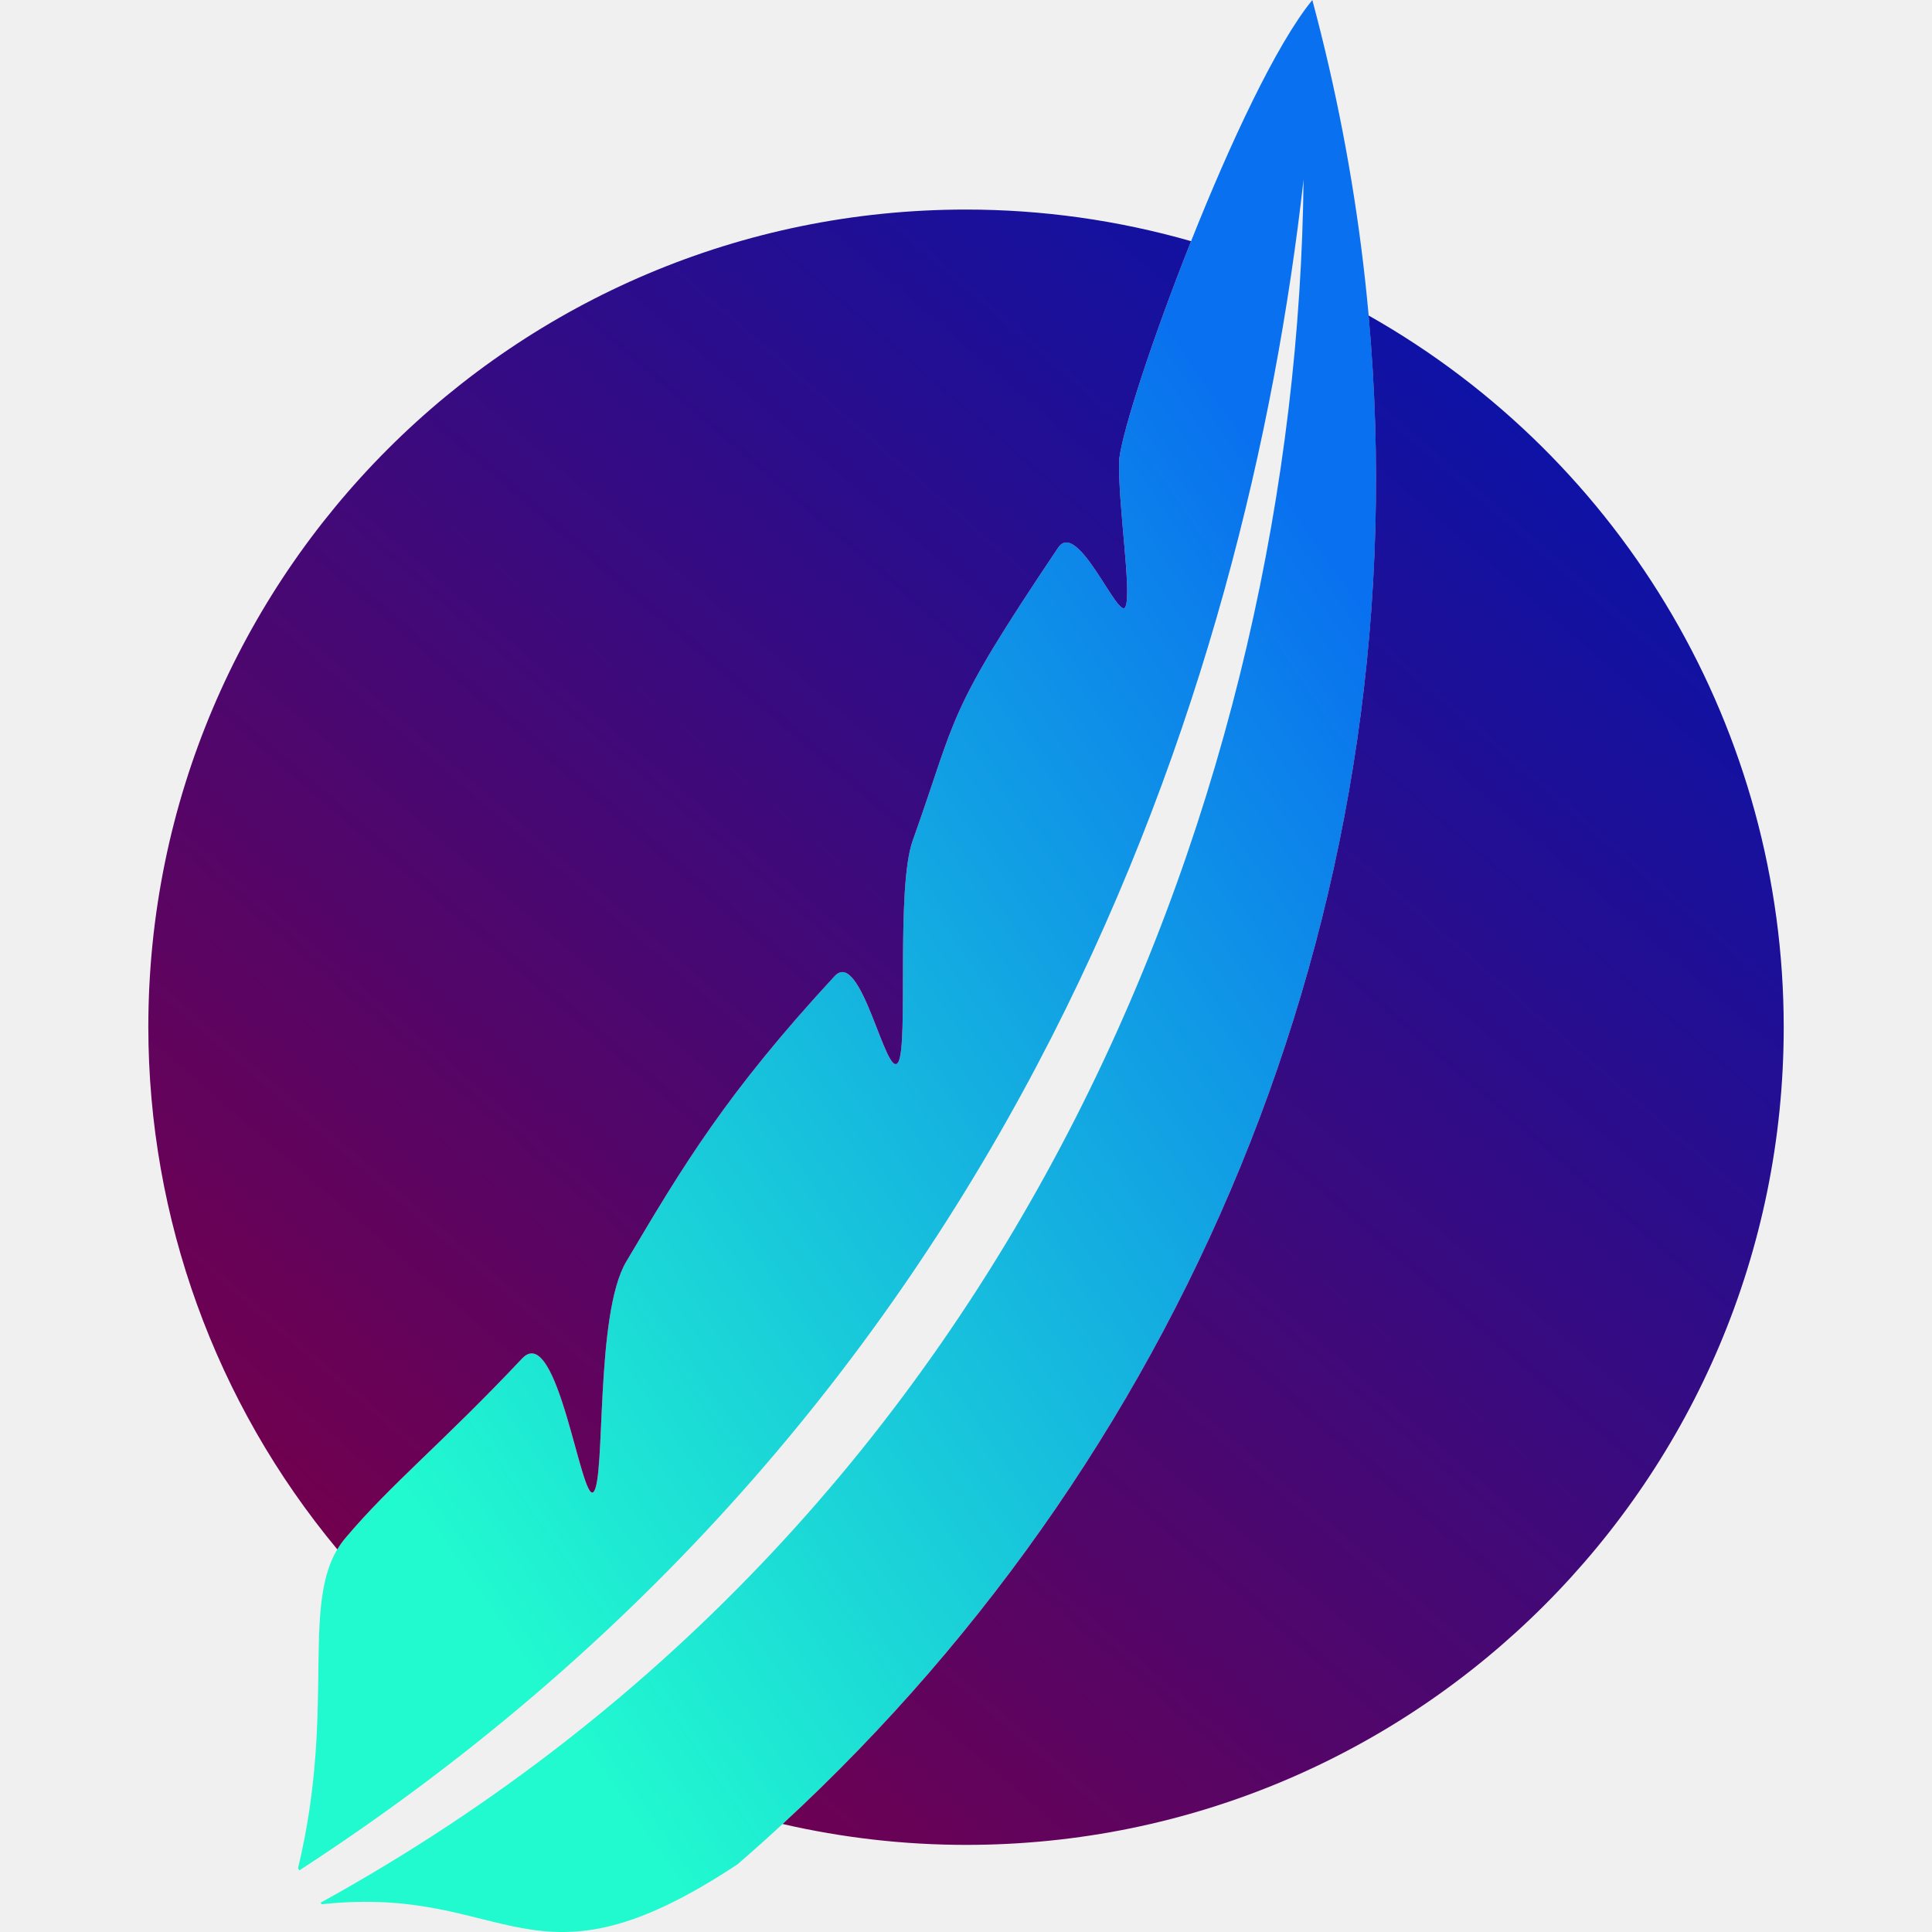
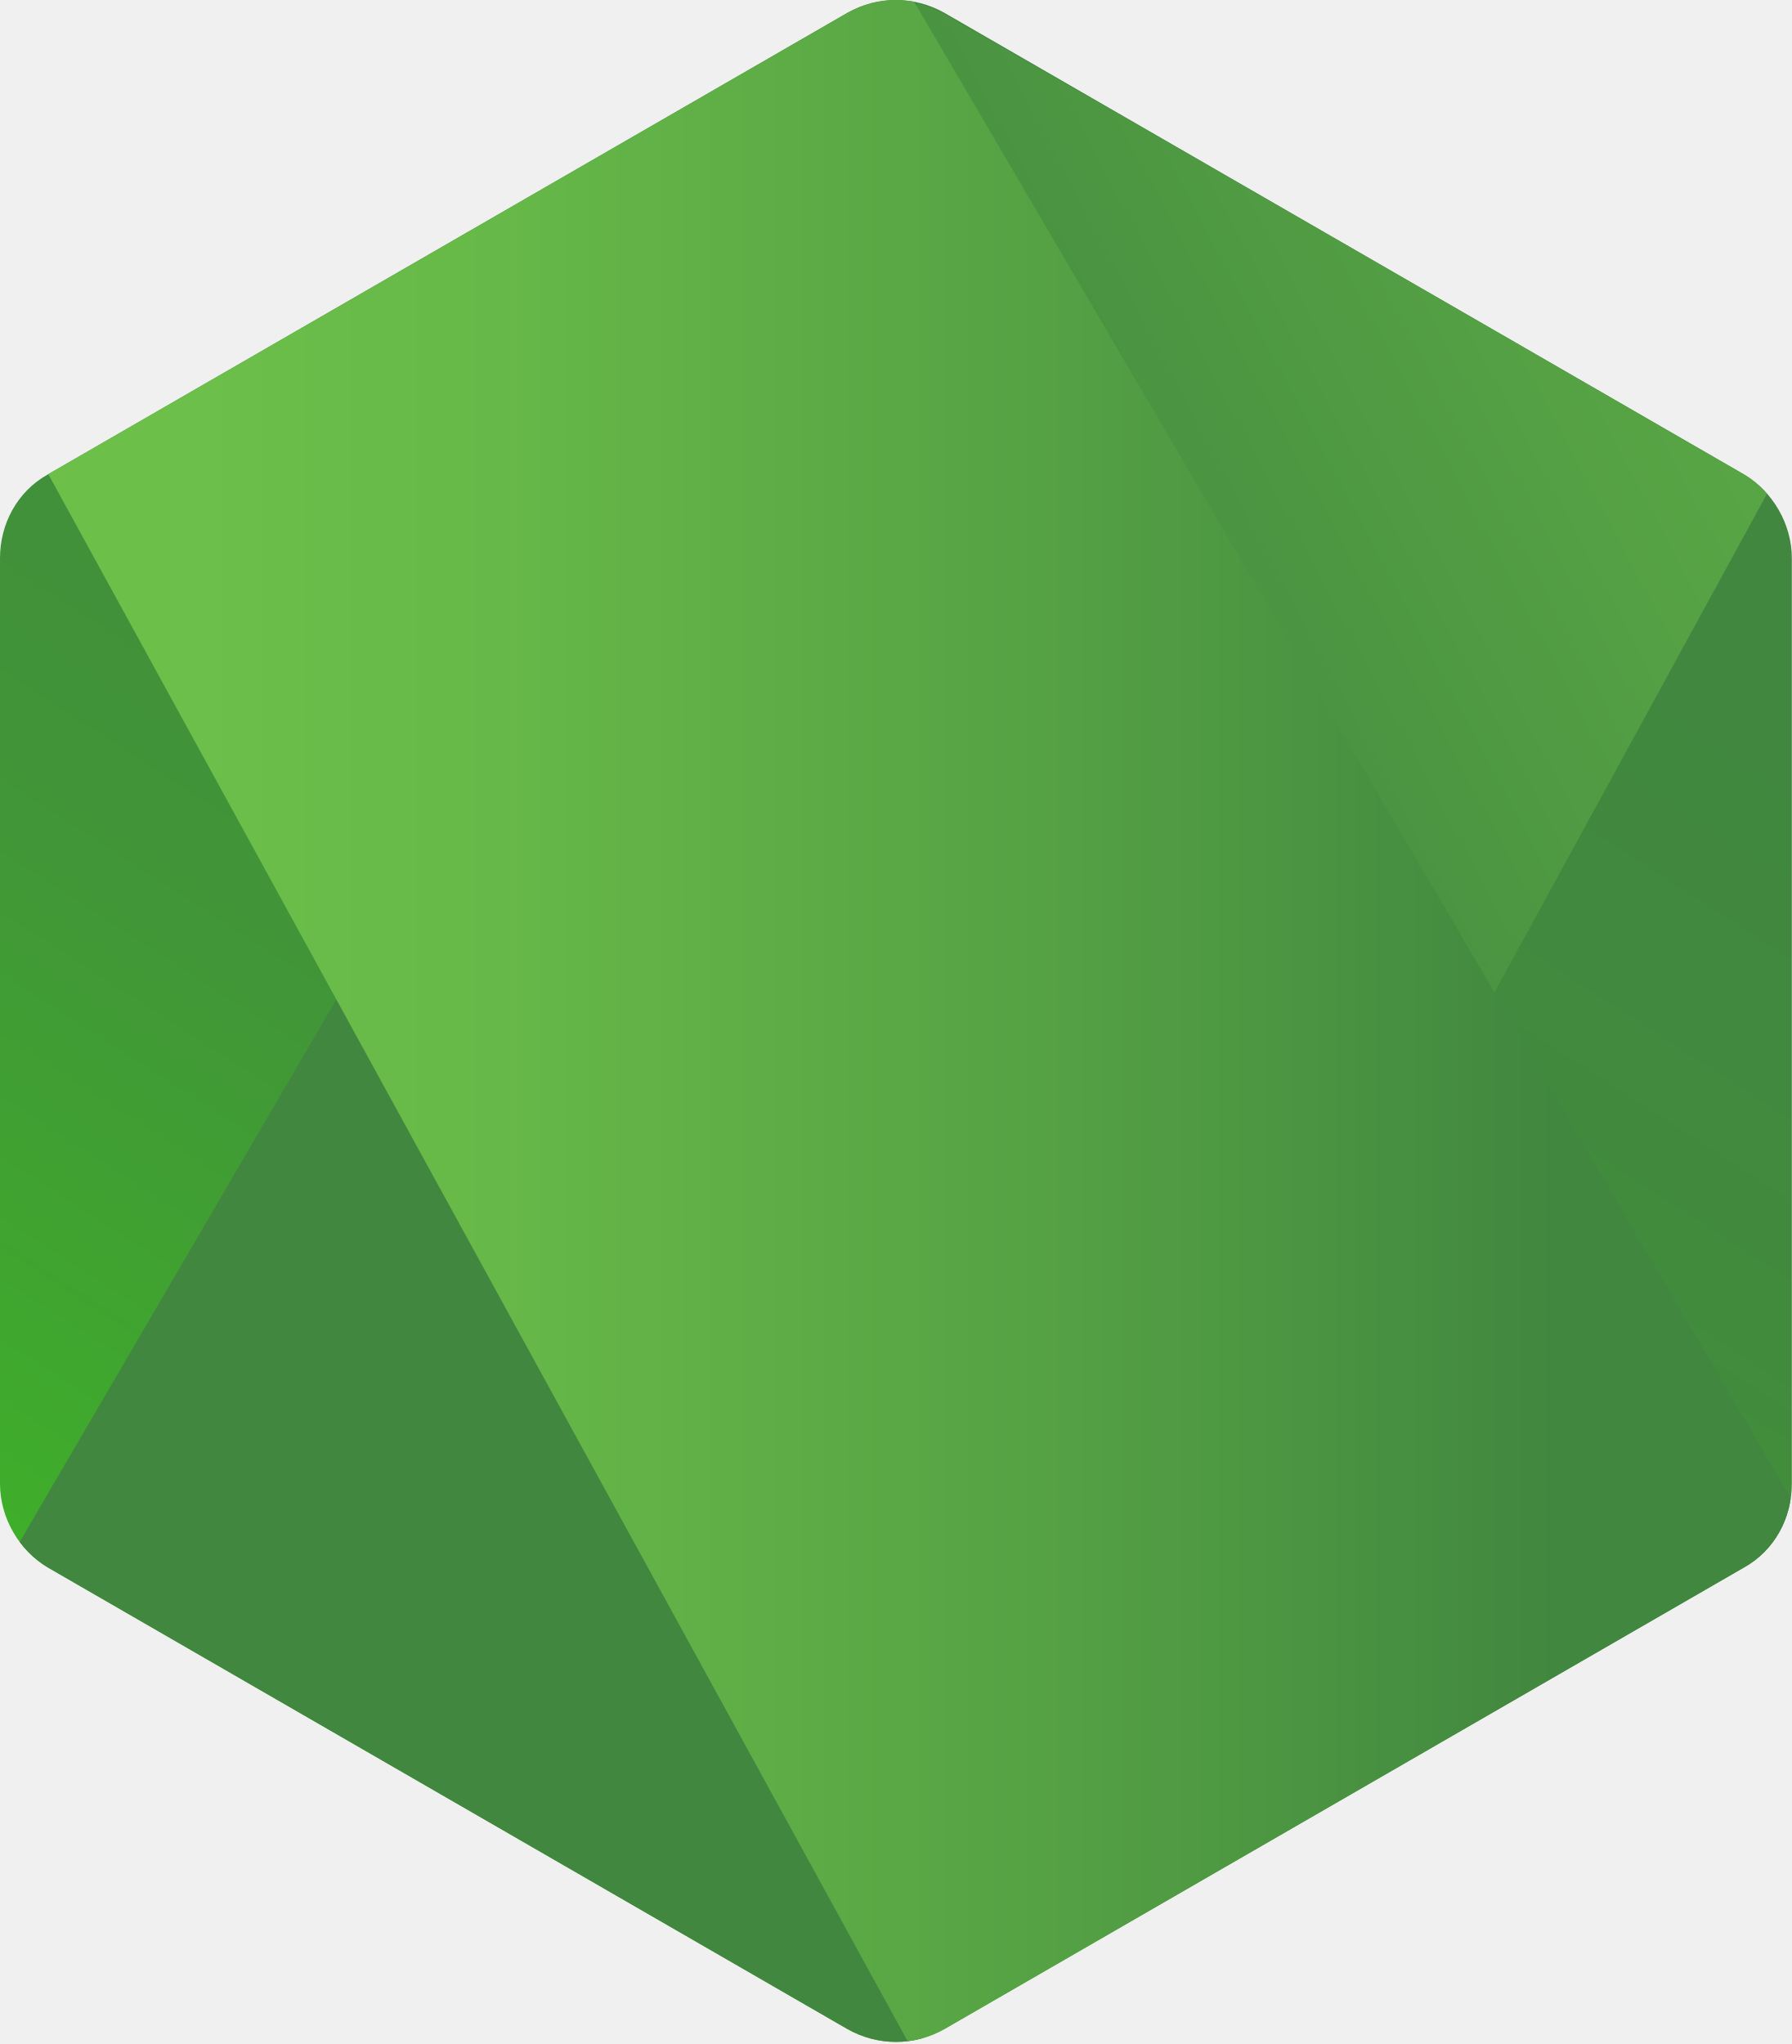
- <svg xmlns="http://www.w3.org/2000/svg" xmlns:xlink="http://www.w3.org/1999/xlink" width="512" height="512" version="1.1" viewBox="0 0 512 512">
+ <svg xmlns="http://www.w3.org/2000/svg" xmlns:xlink="http://www.w3.org/1999/xlink" viewBox="0 0 256 292" width="256" height="292">
  <defs>
-     <linearGradient id="linearGradient22708">
-       <stop stop-color="#21facf" offset="0" />
-       <stop stop-color="#0970ef" offset="1" />
+     <linearGradient id="a" x1="68.188%" x2="27.823%" y1="17.487%" y2="89.755%">
+       <stop offset="0%" stop-color="#41873F" />
+       <stop offset="32.88%" stop-color="#418B3D" />
+       <stop offset="63.52%" stop-color="#419637" />
+       <stop offset="93.19%" stop-color="#3FA92D" />
+       <stop offset="100%" stop-color="#3FAE2A" />
    </linearGradient>
-     <linearGradient id="linearGradient6949" x1="68.454" x2="198.59" y1="246.73" y2="96.35" gradientTransform="translate(-5.754,-56.594)" gradientUnits="userSpaceOnUse">
-       <stop stop-color="#72004e" offset="0" />
-       <stop stop-color="#0015b1" offset="1" />
+     <linearGradient id="c" x1="43.277%" x2="159.245%" y1="55.169%" y2="-18.306%">
+       <stop offset="13.76%" stop-color="#41873F" />
+       <stop offset="40.32%" stop-color="#54A044" />
+       <stop offset="71.36%" stop-color="#66B848" />
+       <stop offset="90.81%" stop-color="#6CC04A" />
    </linearGradient>
-     <linearGradient id="linearGradient22718" x1="56.735" x2="155.2" y1="246.96" y2="58.575" gradientUnits="userSpaceOnUse">
-       <stop stop-color="#4f00da" offset="0" />
-       <stop stop-color="#e5311b" offset="1" />
+     <linearGradient id="f" x1="-4.389%" x2="101.499%" y1="49.997%" y2="49.997%">
+       <stop offset="9.192%" stop-color="#6CC04A" />
+       <stop offset="28.64%" stop-color="#66B848" />
+       <stop offset="59.68%" stop-color="#54A044" />
+       <stop offset="86.24%" stop-color="#41873F" />
    </linearGradient>
-     <linearGradient id="linearGradient23463" x1="68.454" x2="198.59" y1="246.73" y2="96.35" gradientUnits="userSpaceOnUse" xlink:href="#linearGradient22708" />
-     <linearGradient id="linearGradient903" x1="54.478" x2="192.1" y1="247.56" y2="9.809" gradientTransform="matrix(.87923 0 0 .87923 -9.551 48.787)" gradientUnits="userSpaceOnUse">
-       <stop stop-color="#dc180d" offset="0" />
-       <stop stop-color="#f96e20" offset=".5" />
-       <stop stop-color="#f4ce41" offset="1" />
-     </linearGradient>
-     <linearGradient id="linearGradient918" x1="39.468" x2="154.99" y1="204.22" y2="124.47" gradientUnits="userSpaceOnUse" xlink:href="#linearGradient22708" />
+     <path id="b" d="M134.923 1.832c-4.344-2.443-9.502-2.443-13.846 0L6.787 67.801C2.443 70.244 0 74.859 0 79.745v132.208c0 4.887 2.715 9.502 6.787 11.945l114.29 65.968c4.344 2.444 9.502 2.444 13.846 0l114.29-65.968c4.344-2.443 6.787-7.058 6.787-11.945V79.745c0-4.886-2.715-9.501-6.787-11.944L134.923 1.832Z" />
+     <path id="e" d="M134.923 1.832c-4.344-2.443-9.502-2.443-13.846 0L6.787 67.801C2.443 70.244 0 74.859 0 79.745v132.208c0 4.887 2.715 9.502 6.787 11.945l114.29 65.968c4.344 2.444 9.502 2.444 13.846 0l114.29-65.968c4.344-2.443 6.787-7.058 6.787-11.945V79.745c0-4.886-2.715-9.501-6.787-11.944L134.923 1.832Z" />
  </defs>
-   <g transform="matrix(2.473 0 0 2.473 -4.8978 -4.8812)">
-     <path transform="translate(-5.5496,-57.412)" d="m148.16 59.393c-7.71 9.399-19.951 42.888-20.696 49.204-0.17 4.674 1.373 14.231 0.672 15.805-0.719 1.613-5.117-9.446-7.215-6.327-12.219 18.168-10.7 17.731-15.582 31.378-1.836 5.131-0.424 21.99-1.567 23.773-1.273 1.987-3.962-12.31-6.806-9.236-11.603 12.54-16.279 20.379-22.336 30.607-3.359 5.673-2.182 23.33-3.506 24.674-1.302 1.321-3.857-18.326-7.644-14.309-8.519 9.038-14.054 13.441-18.946 19.252-5.198 6.174-0.783 17.584-5.067 35.383l0.145 0.221c77.447-50.308 101.52-127.16 107.61-181.19-0.681 63.93-29.41 142.78-105.33 184.65l0.113 0.171c20.241-2.181 22.307 10.458 44.562-4.284 55.792-48.277 81.856-124.29 61.593-199.78z" display="none" fill="url(#linearGradient903)" />
-     <path transform="translate(-5.5498,-57.412)" d="m148.16 59.393c-7.71 9.399-19.951 42.888-20.696 49.204-0.17 4.674 1.373 14.231 0.672 15.805-0.719 1.613-5.117-9.446-7.215-6.327-12.219 18.168-10.7 17.731-15.582 31.378-1.836 5.131-0.424 21.99-1.567 23.773-1.273 1.987-3.962-12.31-6.806-9.236-11.603 12.54-16.279 20.379-22.336 30.607-3.359 5.673-2.182 23.33-3.506 24.674-1.302 1.321-3.857-18.326-7.644-14.309-8.519 9.038-14.054 13.441-18.946 19.252-5.198 6.174-0.783 17.584-5.067 35.383l0.145 0.221c77.447-50.308 101.52-127.16 107.61-181.19-0.681 63.93-29.41 142.78-105.33 184.65l0.113 0.171c20.241-2.181 22.307 10.458 44.562-4.284 55.792-48.277 81.856-124.29 61.593-199.78z" fill="url(#linearGradient918)" />
-     <g transform="translate(0 2.0218e-5)">
-       <path transform="translate(-5.7543,-56.594)" d="m111.25 81.024c-48.394-1.5e-5 -87.625 39.231-87.625 87.625 0.017 20.443 7.182 40.236 20.253 55.954 0.252-0.422 0.536-0.824 0.858-1.206 4.892-5.81 10.427-10.214 18.946-19.252 3.787-4.018 6.341 15.63 7.644 14.309 1.324-1.344 0.147-19.001 3.506-24.674 6.056-10.228 10.733-18.067 22.336-30.607 2.844-3.074 5.533 11.223 6.806 9.236 1.142-1.782-0.269-18.641 1.566-23.773 4.882-13.647 3.363-13.21 15.582-31.378 2.098-3.119 6.496 7.94 7.215 6.327 0.701-1.573-0.842-11.131-0.672-15.805 0.372-3.15 3.604-13.059 7.705-23.367-7.843-2.247-15.962-3.388-24.12-3.389zm43.142 11.356c5.566 61.595-18.426 120.7-62.796 161.65 6.446 1.486 13.04 2.237 19.655 2.239 48.394 1e-5 87.625-39.231 87.625-87.625-3.1e-4 -31.581-16.995-60.719-44.484-76.268z" display="none" fill="url(#linearGradient22718)" />
-       <path transform="translate(-5.754,-56.594)" d="m111.25 81.024c-48.394-1.5e-5 -87.625 39.231-87.625 87.625 0.017 20.443 7.182 40.236 20.253 55.954 0.252-0.422 0.536-0.824 0.858-1.206 4.892-5.81 10.427-10.214 18.946-19.252 3.787-4.018 6.341 15.63 7.644 14.309 1.324-1.344 0.147-19.001 3.506-24.674 6.056-10.228 10.733-18.067 22.336-30.607 2.844-3.074 5.533 11.223 6.806 9.236 1.142-1.782-0.269-18.641 1.566-23.773 4.882-13.647 3.363-13.21 15.582-31.378 2.098-3.119 6.496 7.94 7.215 6.327 0.701-1.573-0.842-11.131-0.672-15.805 0.372-3.15 3.604-13.059 7.705-23.367-7.843-2.247-15.962-3.388-24.12-3.389zm43.142 11.356c5.566 61.595-18.426 120.7-62.796 161.65 6.446 1.486 13.04 2.237 19.655 2.239 48.394 1e-5 87.625-39.231 87.625-87.625-3.1e-4 -31.581-16.995-60.719-44.484-76.268z" display="none" fill="url(#linearGradient23463)" />
-       <path d="m105.5 24.43c-48.394-1.5e-5 -87.625 39.231-87.625 87.625 0.017 20.443 7.182 40.236 20.253 55.954 0.252-0.422 0.536-0.824 0.858-1.206 4.892-5.81 10.427-10.214 18.946-19.252 3.787-4.018 6.341 15.63 7.644 14.309 1.324-1.344 0.147-19.001 3.506-24.674 6.056-10.228 10.733-18.067 22.336-30.607 2.844-3.074 5.533 11.223 6.806 9.236 1.142-1.782-0.269-18.641 1.566-23.773 4.882-13.647 3.363-13.21 15.582-31.378 2.098-3.119 6.496 7.94 7.215 6.327 0.701-1.573-0.842-11.131-0.672-15.805 0.372-3.15 3.604-13.059 7.705-23.367-7.843-2.247-15.962-3.388-24.12-3.389zm43.142 11.356c5.566 61.595-18.426 120.7-62.796 161.65 6.446 1.486 13.04 2.237 19.655 2.239 48.394 1e-5 87.625-39.231 87.625-87.625-3.1e-4 -31.581-16.995-60.719-44.484-76.268z" fill="url(#linearGradient6949)" />
-     </g>
-   </g>
+   <path fill="url(#a)" d="M134.923 1.832c-4.344-2.443-9.502-2.443-13.846 0L6.787 67.801C2.443 70.244 0 74.859 0 79.745v132.208c0 4.887 2.715 9.502 6.787 11.945l114.29 65.968c4.344 2.444 9.502 2.444 13.846 0l114.29-65.968c4.344-2.443 6.787-7.058 6.787-11.945V79.745c0-4.886-2.715-9.501-6.787-11.944L134.923 1.832Z" />
+   <mask id="d" fill="#fff">
+     <use xlink:href="#b" />
+   </mask>
+   <path fill="url(#c)" d="M249.485 67.8 134.65 1.833c-1.086-.542-2.443-1.085-3.529-1.357L2.443 220.912c1.086 1.357 2.444 2.443 3.8 3.258l114.834 65.968c3.258 1.9 7.059 2.443 10.588 1.357L252.47 70.515c-.815-1.086-1.9-1.9-2.986-2.714Z" mask="url(#d)" />
+   <mask id="g" fill="#fff">
+     <use xlink:href="#e" />
+   </mask>
+   <path fill="url(#f)" d="M249.756 223.898c3.258-1.9 5.701-5.158 6.787-8.687L130.579.204c-3.258-.543-6.787-.272-9.773 1.628L6.786 67.53l122.979 224.238c1.628-.272 3.529-.815 5.158-1.63l114.833-66.239Z" mask="url(#g)" />
</svg>
